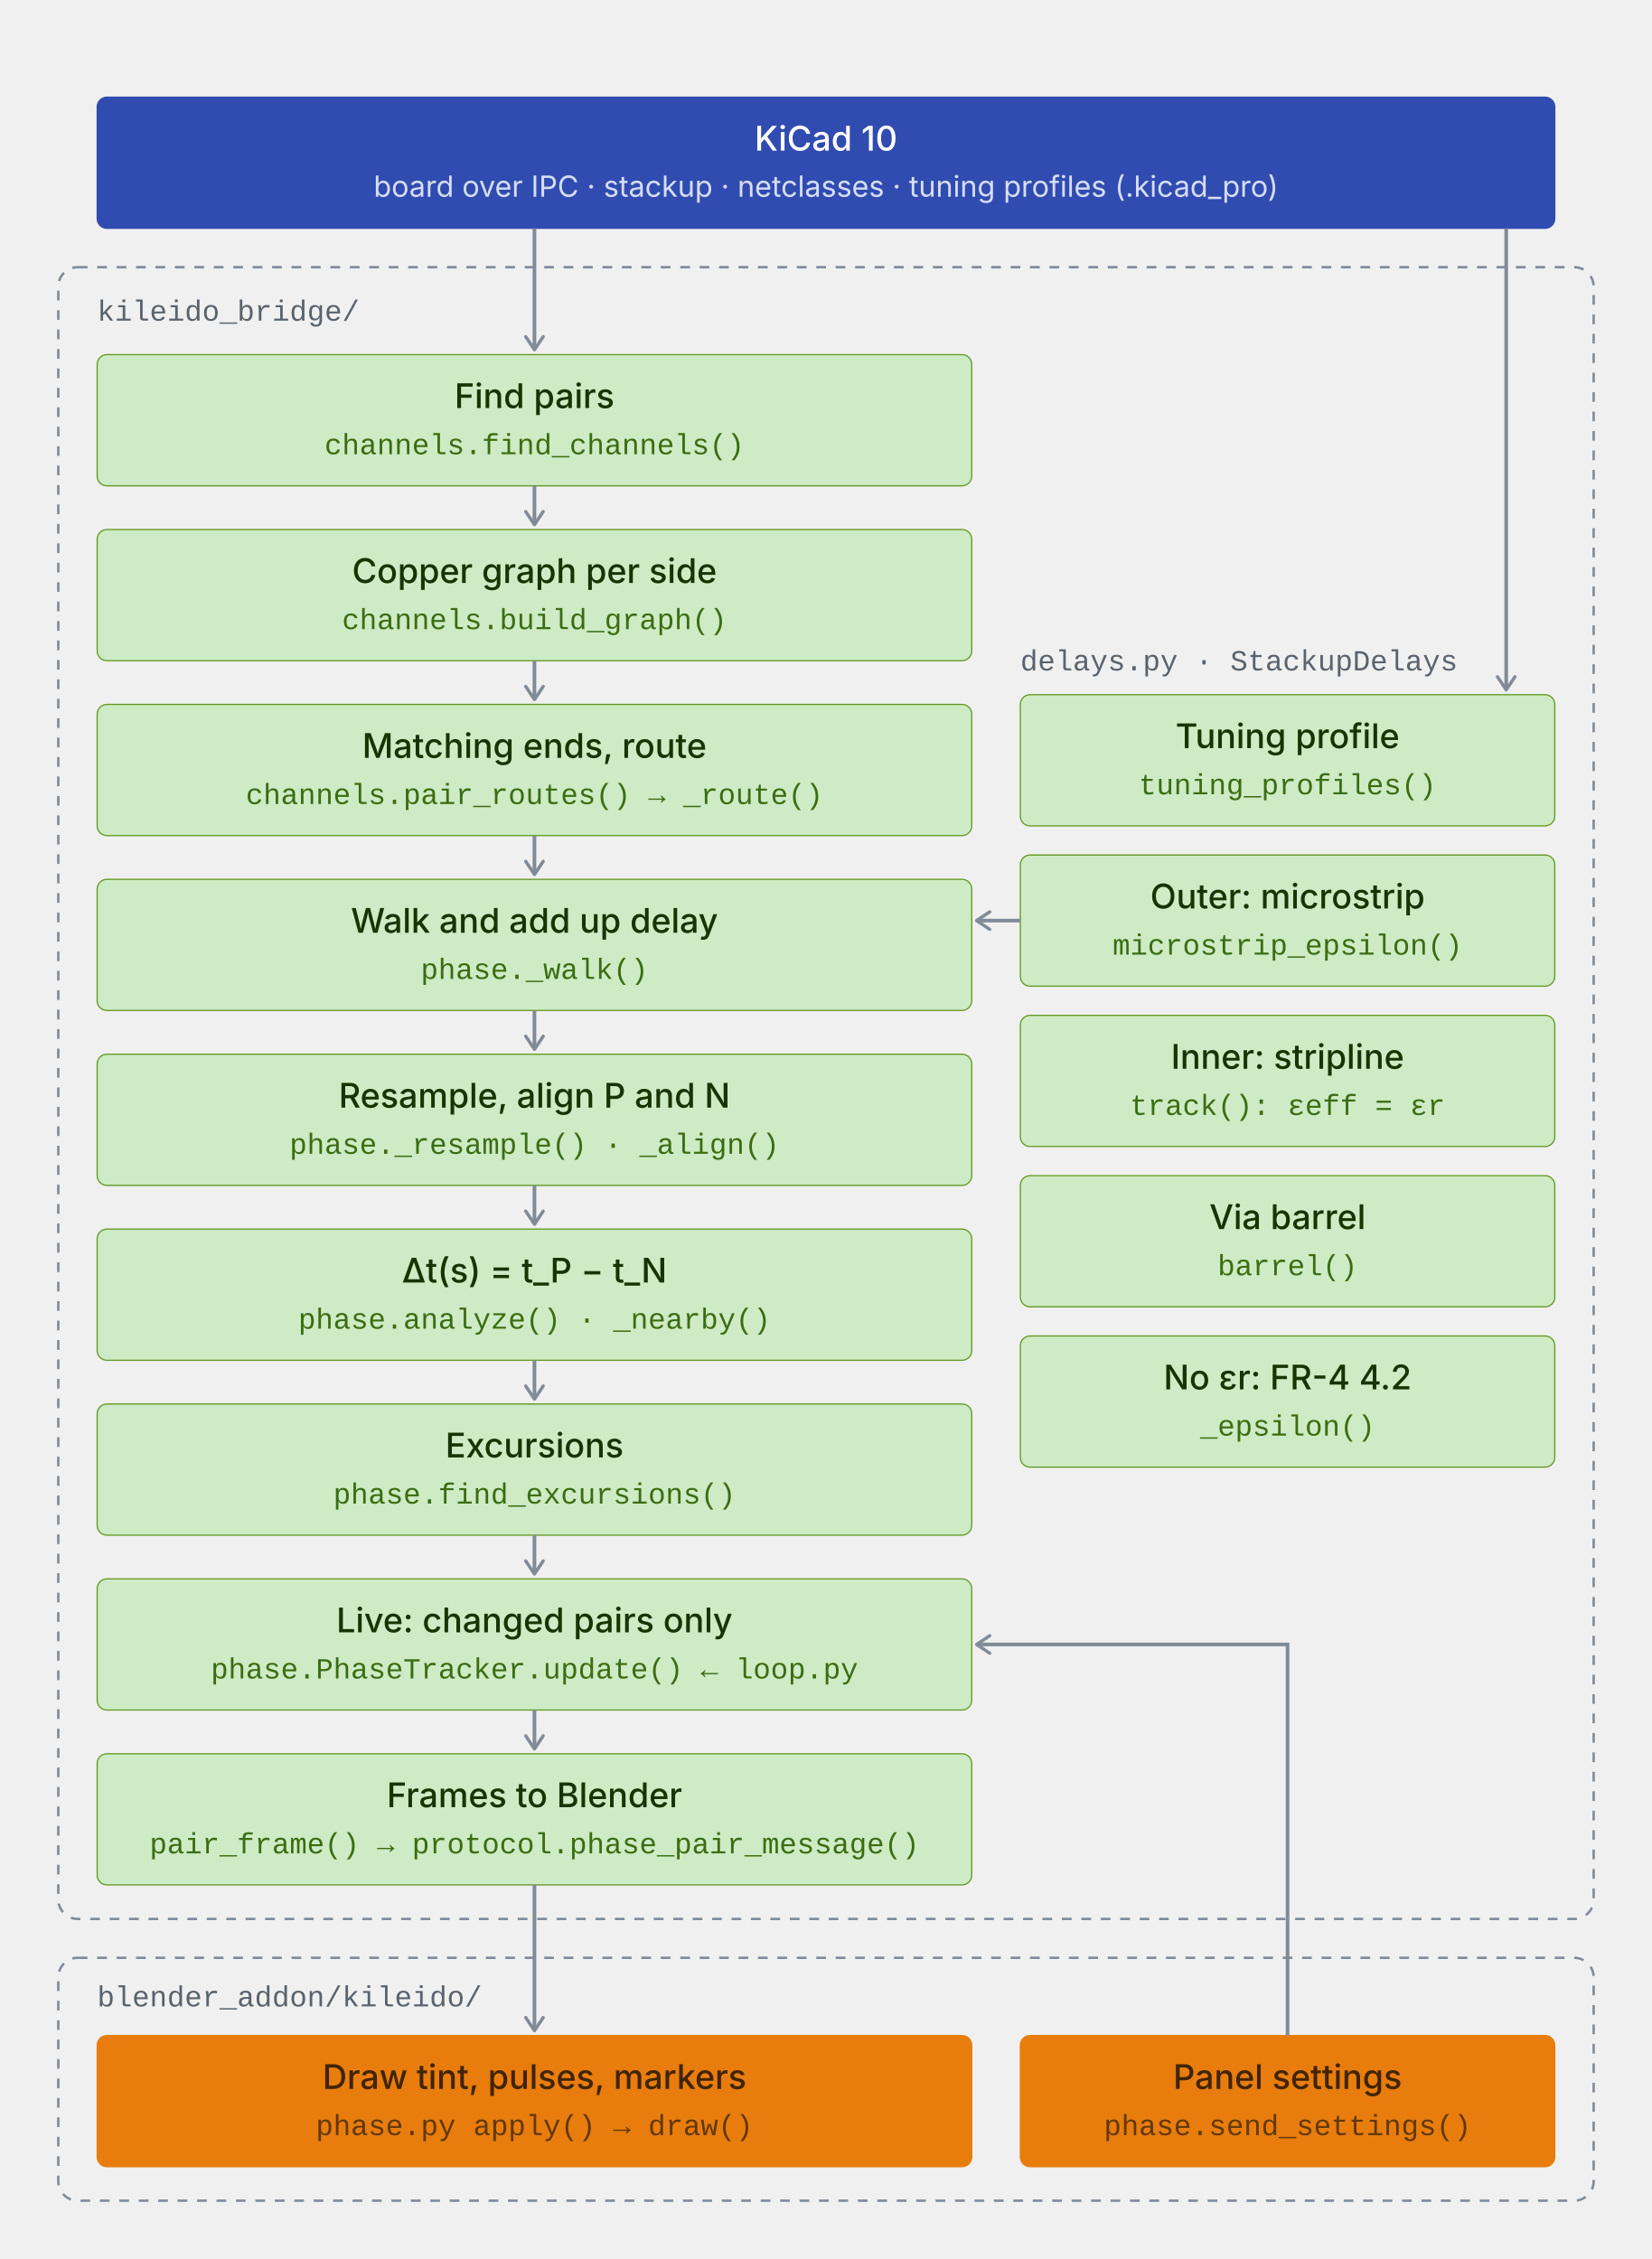
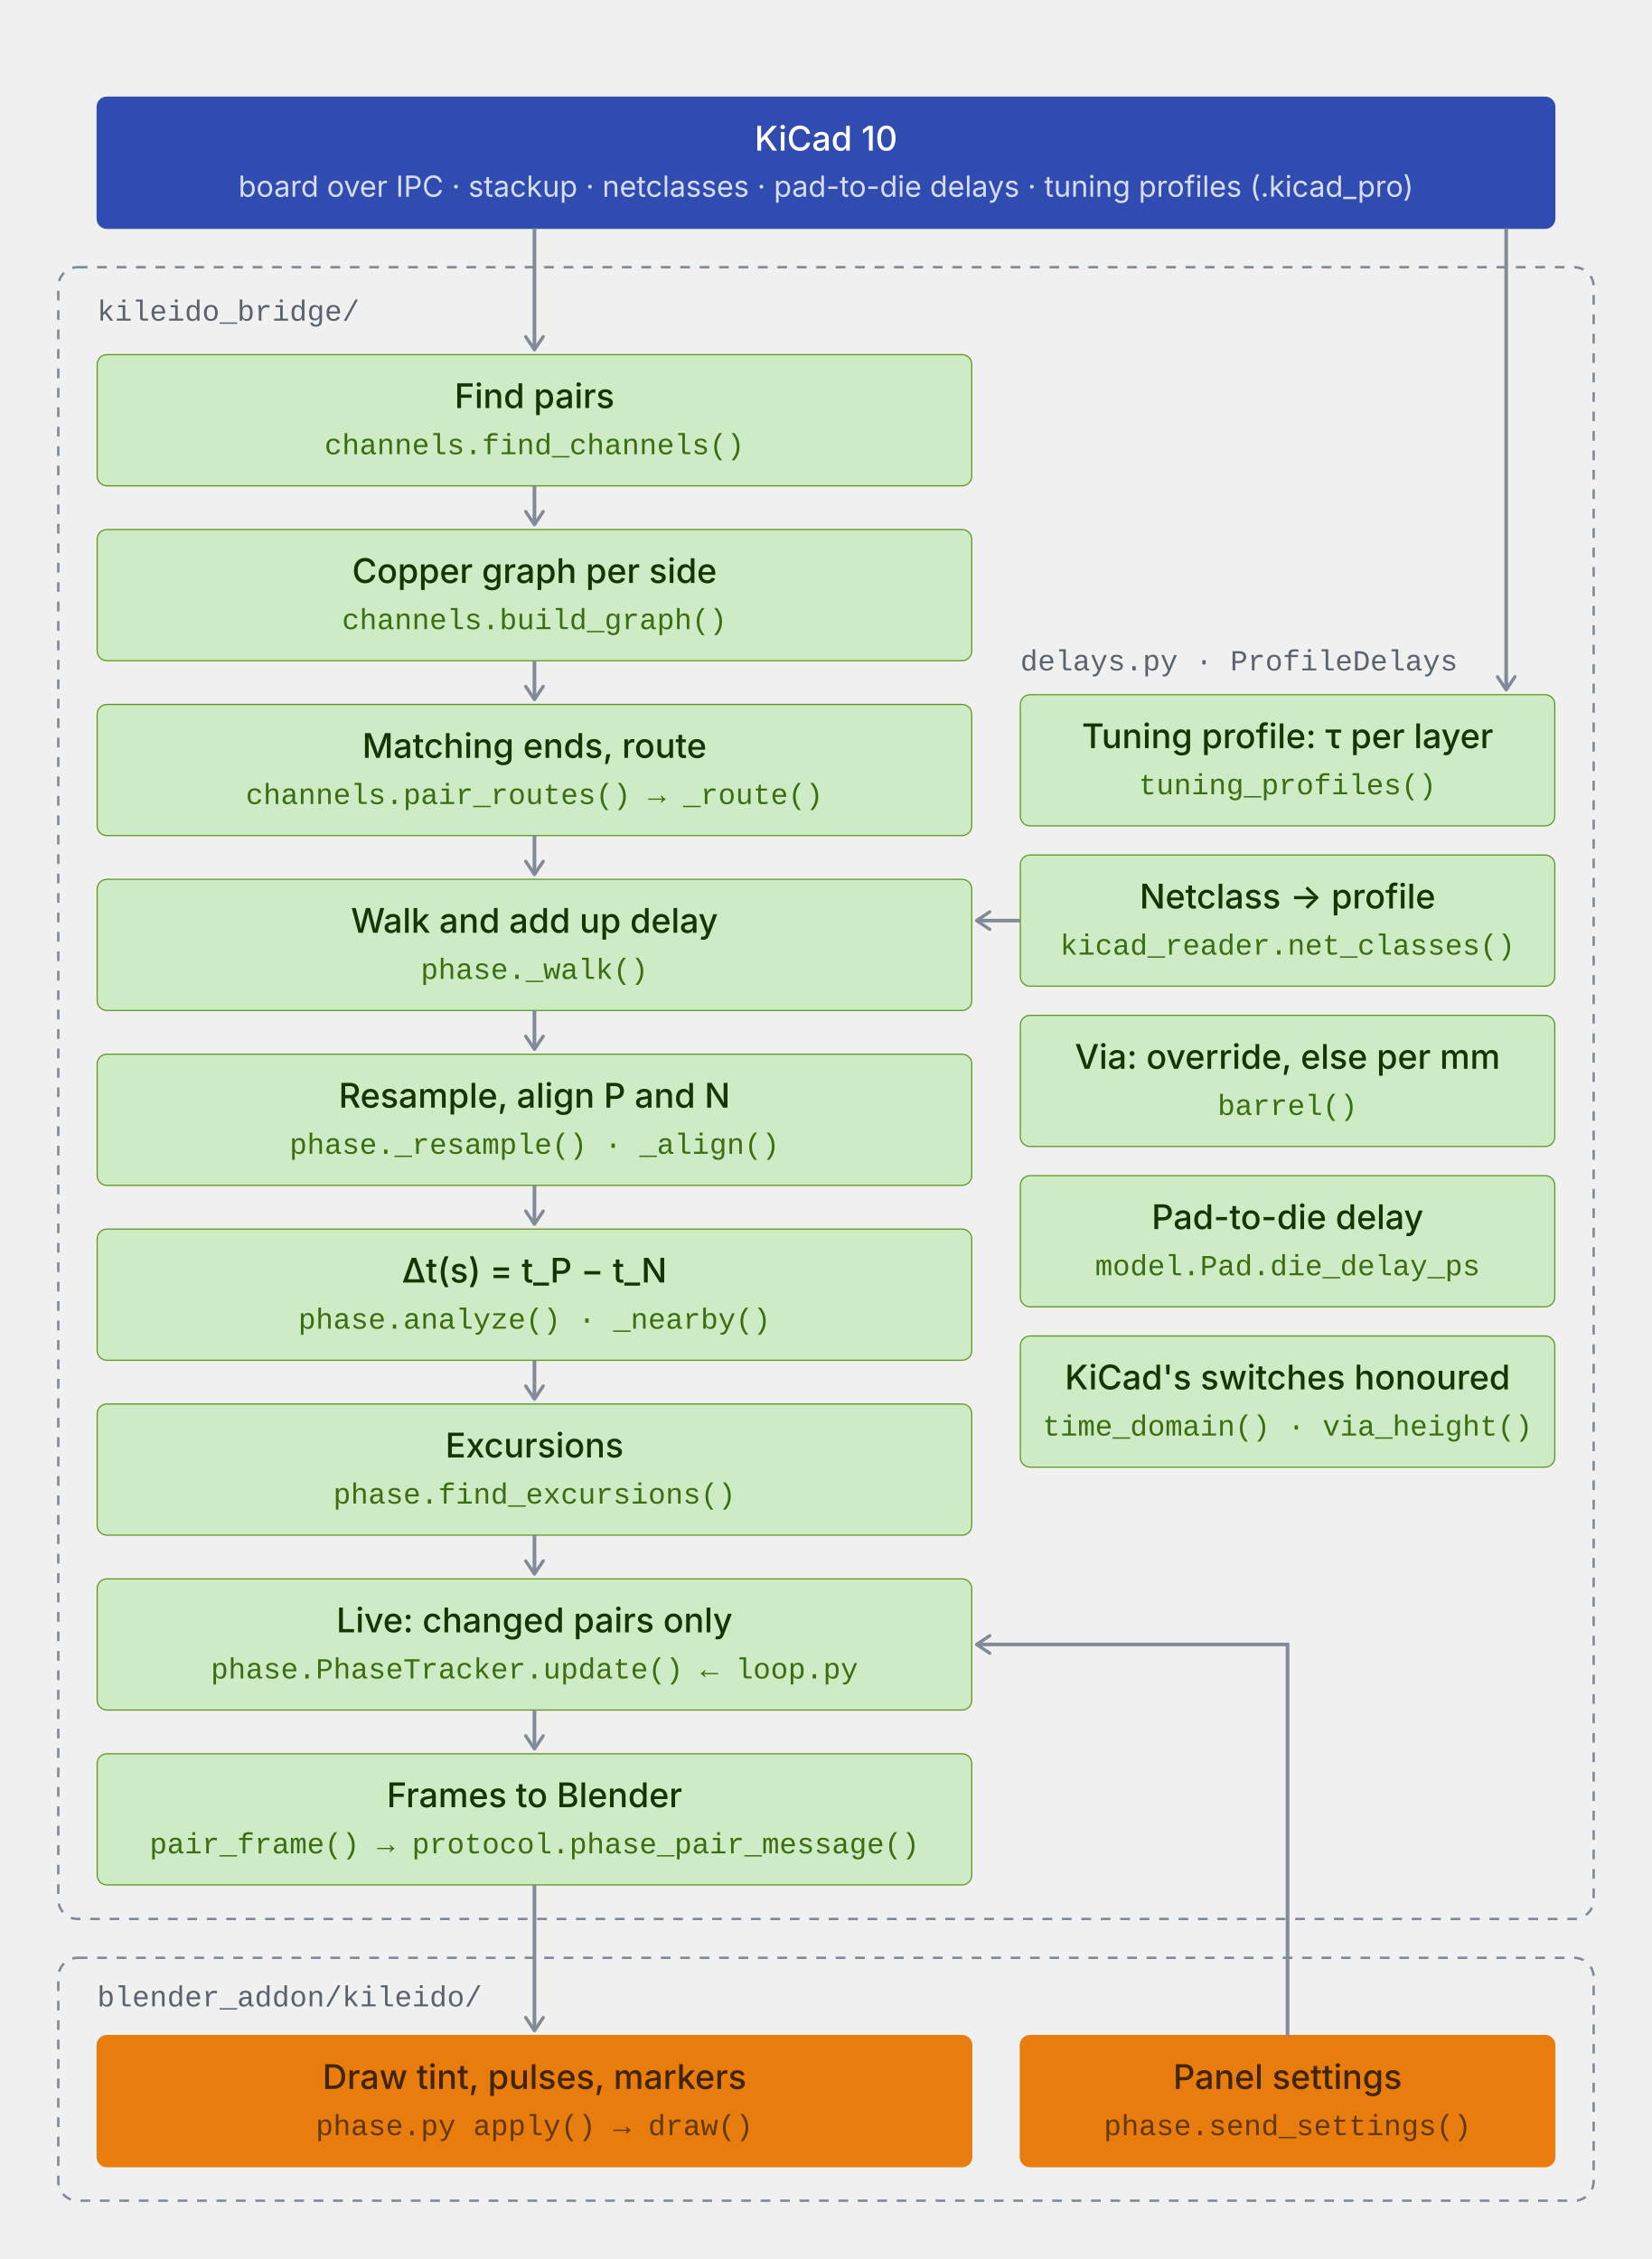
<svg xmlns="http://www.w3.org/2000/svg" width="680" height="930" viewBox="0 0 680 930" role="img">
  <defs>
    <marker id="arrow" viewBox="0 0 10 10" refX="8" refY="5" markerWidth="6" markerHeight="6" orient="auto-start-reverse">
      <path d="M2 1L8 5L2 9" fill="none" stroke="context-stroke" stroke-width="1.5" stroke-linecap="round" stroke-linejoin="round" />
    </marker>
    <style>
text { font-family: "Segoe UI", "Inter", "Helvetica Neue", Arial, sans-serif; }
.th { font-size: 14px; font-weight: 500; }
.ts { font-size: 12px; font-weight: 400; }
.code { font-family: ui-monospace, SFMono-Regular, Consolas, "Liberation Mono", monospace; font-size: 12px; }
.lbl { fill: #59636E; font-family: ui-monospace, SFMono-Regular, Consolas, "Liberation Mono", monospace; font-size: 12px; }
.arr { stroke: #818B98; stroke-width: 1.5; fill: none; }
.frame { stroke: #818B98; stroke-width: 1; stroke-dasharray: 4 4; fill: none; }
</style>
  </defs>
  <rect x="40" y="40" width="600" height="54" rx="4" fill="#314CB0" stroke="#314CB0" stroke-width="0.5" />
  <text class="th" x="340" y="62" text-anchor="middle" fill="#FFFFFF">KiCad 10</text>
-   <text class="ts" x="340" y="81" text-anchor="middle" fill="#D6DDF5">board over IPC · stackup · netclasses · tuning profiles (.kicad_pro)</text>
+   <text class="ts" x="340" y="81" text-anchor="middle" fill="#D6DDF5">board over IPC · stackup · netclasses · pad-to-die delays · tuning profiles (.kicad_pro)</text>
  <rect class="frame" x="24" y="110" width="632" height="680" rx="8" />
  <text class="lbl" x="40" y="132">kileido_bridge/</text>
  <rect x="40" y="146" width="360" height="54" rx="4" fill="#CDEBC5" stroke="#639922" stroke-width="0.5" />
  <text class="th" x="220" y="168" text-anchor="middle" fill="#173404">Find pairs</text>
  <text class="code" x="220" y="187" text-anchor="middle" fill="#3B6D11">channels.find_channels()</text>
  <rect x="40" y="218" width="360" height="54" rx="4" fill="#CDEBC5" stroke="#639922" stroke-width="0.5" />
  <text class="th" x="220" y="240" text-anchor="middle" fill="#173404">Copper graph per side</text>
  <text class="code" x="220" y="259" text-anchor="middle" fill="#3B6D11">channels.build_graph()</text>
  <line class="arr" x1="220" y1="200" x2="220" y2="216" marker-end="url(#arrow)" />
  <rect x="40" y="290" width="360" height="54" rx="4" fill="#CDEBC5" stroke="#639922" stroke-width="0.5" />
  <text class="th" x="220" y="312" text-anchor="middle" fill="#173404">Matching ends, route</text>
  <text class="code" x="220" y="331" text-anchor="middle" fill="#3B6D11">channels.pair_routes() → _route()</text>
  <line class="arr" x1="220" y1="272" x2="220" y2="288" marker-end="url(#arrow)" />
  <rect x="40" y="362" width="360" height="54" rx="4" fill="#CDEBC5" stroke="#639922" stroke-width="0.5" />
  <text class="th" x="220" y="384" text-anchor="middle" fill="#173404">Walk and add up delay</text>
  <text class="code" x="220" y="403" text-anchor="middle" fill="#3B6D11">phase._walk()</text>
  <line class="arr" x1="220" y1="344" x2="220" y2="360" marker-end="url(#arrow)" />
  <rect x="40" y="434" width="360" height="54" rx="4" fill="#CDEBC5" stroke="#639922" stroke-width="0.5" />
  <text class="th" x="220" y="456" text-anchor="middle" fill="#173404">Resample, align P and N</text>
  <text class="code" x="220" y="475" text-anchor="middle" fill="#3B6D11">phase._resample() · _align()</text>
  <line class="arr" x1="220" y1="416" x2="220" y2="432" marker-end="url(#arrow)" />
  <rect x="40" y="506" width="360" height="54" rx="4" fill="#CDEBC5" stroke="#639922" stroke-width="0.5" />
  <text class="th" x="220" y="528" text-anchor="middle" fill="#173404">Δt(s) = t_P − t_N</text>
  <text class="code" x="220" y="547" text-anchor="middle" fill="#3B6D11">phase.analyze() · _nearby()</text>
  <line class="arr" x1="220" y1="488" x2="220" y2="504" marker-end="url(#arrow)" />
  <rect x="40" y="578" width="360" height="54" rx="4" fill="#CDEBC5" stroke="#639922" stroke-width="0.5" />
  <text class="th" x="220" y="600" text-anchor="middle" fill="#173404">Excursions</text>
  <text class="code" x="220" y="619" text-anchor="middle" fill="#3B6D11">phase.find_excursions()</text>
  <line class="arr" x1="220" y1="560" x2="220" y2="576" marker-end="url(#arrow)" />
  <rect x="40" y="650" width="360" height="54" rx="4" fill="#CDEBC5" stroke="#639922" stroke-width="0.5" />
  <text class="th" x="220" y="672" text-anchor="middle" fill="#173404">Live: changed pairs only</text>
  <text class="code" x="220" y="691" text-anchor="middle" fill="#3B6D11">phase.PhaseTracker.update() ← loop.py</text>
  <line class="arr" x1="220" y1="632" x2="220" y2="648" marker-end="url(#arrow)" />
  <rect x="40" y="722" width="360" height="54" rx="4" fill="#CDEBC5" stroke="#639922" stroke-width="0.5" />
  <text class="th" x="220" y="744" text-anchor="middle" fill="#173404">Frames to Blender</text>
  <text class="code" x="220" y="763" text-anchor="middle" fill="#3B6D11">pair_frame() → protocol.phase_pair_message()</text>
  <line class="arr" x1="220" y1="704" x2="220" y2="720" marker-end="url(#arrow)" />
-   <text class="lbl" x="420" y="276">delays.py · StackupDelays</text>
+   <text class="lbl" x="420" y="276">delays.py · ProfileDelays</text>
  <rect x="420" y="286" width="220" height="54" rx="4" fill="#CDEBC5" stroke="#639922" stroke-width="0.5" />
-   <text class="th" x="530" y="308" text-anchor="middle" fill="#173404">Tuning profile</text>
+   <text class="th" x="530" y="308" text-anchor="middle" fill="#173404">Tuning profile: τ per layer</text>
  <text class="code" x="530" y="327" text-anchor="middle" fill="#3B6D11">tuning_profiles()</text>
  <rect x="420" y="352" width="220" height="54" rx="4" fill="#CDEBC5" stroke="#639922" stroke-width="0.5" />
-   <text class="th" x="530" y="374" text-anchor="middle" fill="#173404">Outer: microstrip</text>
-   <text class="code" x="530" y="393" text-anchor="middle" fill="#3B6D11">microstrip_epsilon()</text>
+   <text class="th" x="530" y="374" text-anchor="middle" fill="#173404">Netclass → profile</text>
+   <text class="code" x="530" y="393" text-anchor="middle" fill="#3B6D11">kicad_reader.net_classes()</text>
  <rect x="420" y="418" width="220" height="54" rx="4" fill="#CDEBC5" stroke="#639922" stroke-width="0.5" />
-   <text class="th" x="530" y="440" text-anchor="middle" fill="#173404">Inner: stripline</text>
-   <text class="code" x="530" y="459" text-anchor="middle" fill="#3B6D11">track(): εeff = εr</text>
+   <text class="th" x="530" y="440" text-anchor="middle" fill="#173404">Via: override, else per mm</text>
+   <text class="code" x="530" y="459" text-anchor="middle" fill="#3B6D11">barrel()</text>
  <rect x="420" y="484" width="220" height="54" rx="4" fill="#CDEBC5" stroke="#639922" stroke-width="0.5" />
-   <text class="th" x="530" y="506" text-anchor="middle" fill="#173404">Via barrel</text>
-   <text class="code" x="530" y="525" text-anchor="middle" fill="#3B6D11">barrel()</text>
+   <text class="th" x="530" y="506" text-anchor="middle" fill="#173404">Pad-to-die delay</text>
+   <text class="code" x="530" y="525" text-anchor="middle" fill="#3B6D11">model.Pad.die_delay_ps</text>
  <rect x="420" y="550" width="220" height="54" rx="4" fill="#CDEBC5" stroke="#639922" stroke-width="0.5" />
-   <text class="th" x="530" y="572" text-anchor="middle" fill="#173404">No εr: FR-4 4.2</text>
-   <text class="code" x="530" y="591" text-anchor="middle" fill="#3B6D11">_epsilon()</text>
+   <text class="th" x="530" y="572" text-anchor="middle" fill="#173404">KiCad's switches honoured</text>
+   <text class="code" x="530" y="591" text-anchor="middle" fill="#3B6D11">time_domain() · via_height()</text>
  <line class="arr" x1="420" y1="379" x2="402" y2="379" marker-end="url(#arrow)" />
  <line class="arr" x1="220" y1="94" x2="220" y2="144" marker-end="url(#arrow)" />
  <line class="arr" x1="620" y1="94" x2="620" y2="284" marker-end="url(#arrow)" />
  <rect class="frame" x="24" y="806" width="632" height="100" rx="8" />
  <text class="lbl" x="40" y="826">blender_addon/kileido/</text>
  <line class="arr" x1="220" y1="776" x2="220" y2="836" marker-end="url(#arrow)" />
  <rect x="40" y="838" width="360" height="54" rx="4" fill="#E87D0D" stroke="#E87D0D" stroke-width="0.5" />
  <text class="th" x="220" y="860" text-anchor="middle" fill="#412402">Draw tint, pulses, markers</text>
  <text class="code" x="220" y="879" text-anchor="middle" fill="#633806">phase.py apply() → draw()</text>
  <rect x="420" y="838" width="220" height="54" rx="4" fill="#E87D0D" stroke="#E87D0D" stroke-width="0.5" />
  <text class="th" x="530" y="860" text-anchor="middle" fill="#412402">Panel settings</text>
  <text class="code" x="530" y="879" text-anchor="middle" fill="#633806">phase.send_settings()</text>
  <path class="arr" d="M530 838 L530 677 L402 677" marker-end="url(#arrow)" />
</svg>
